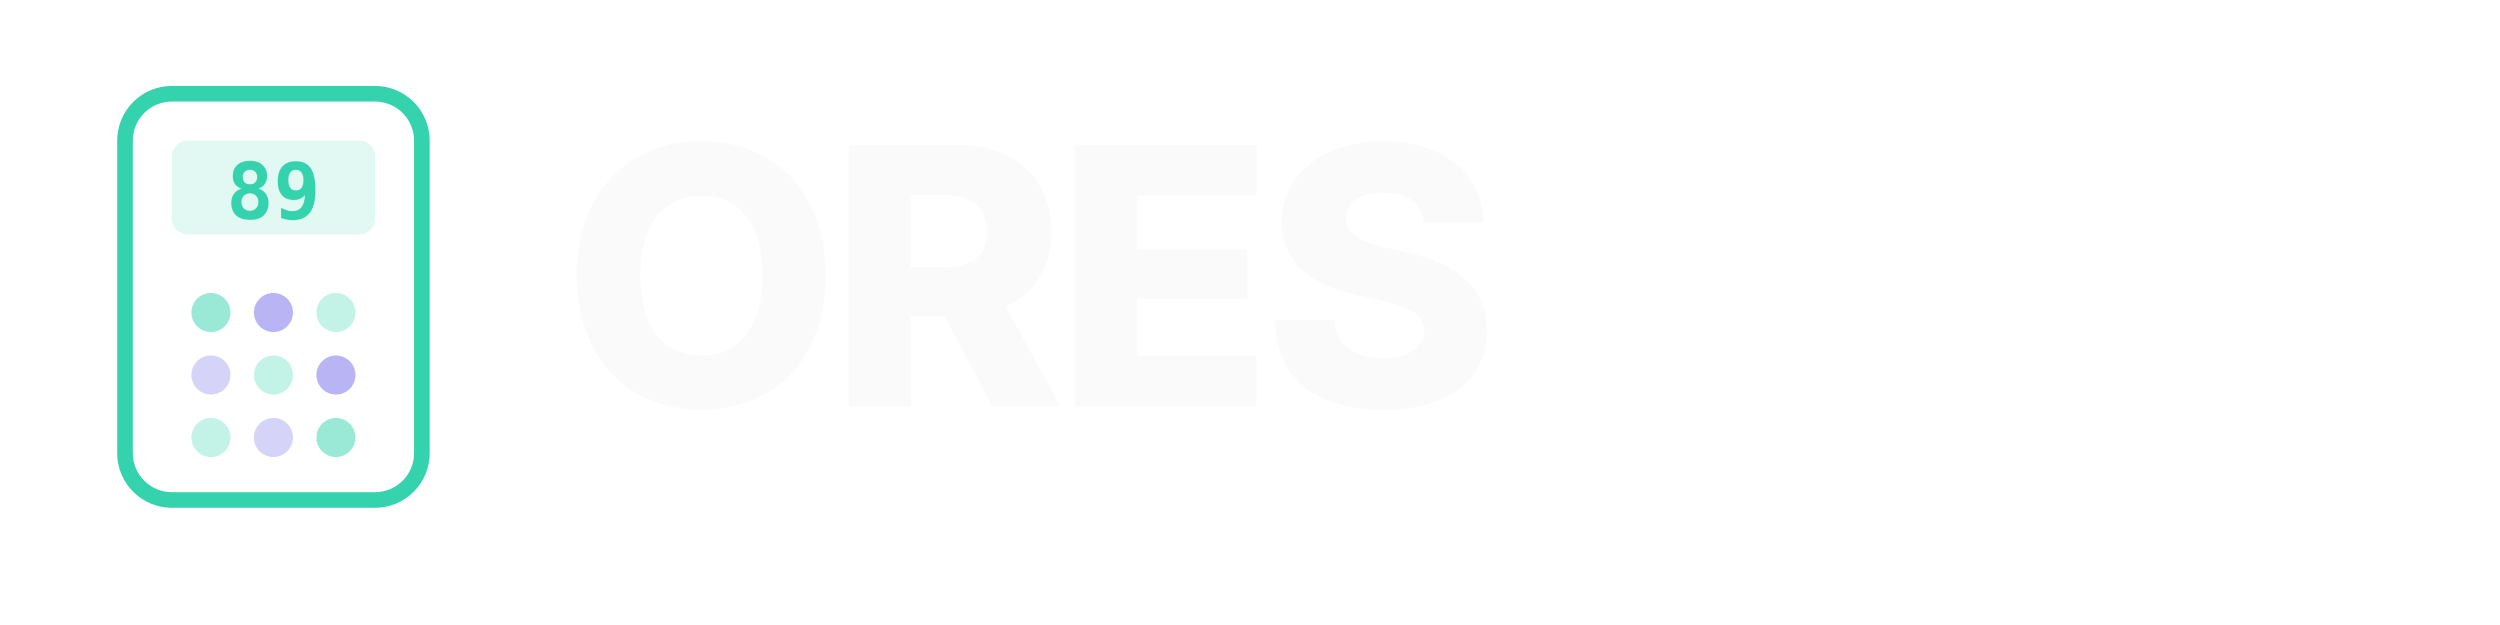
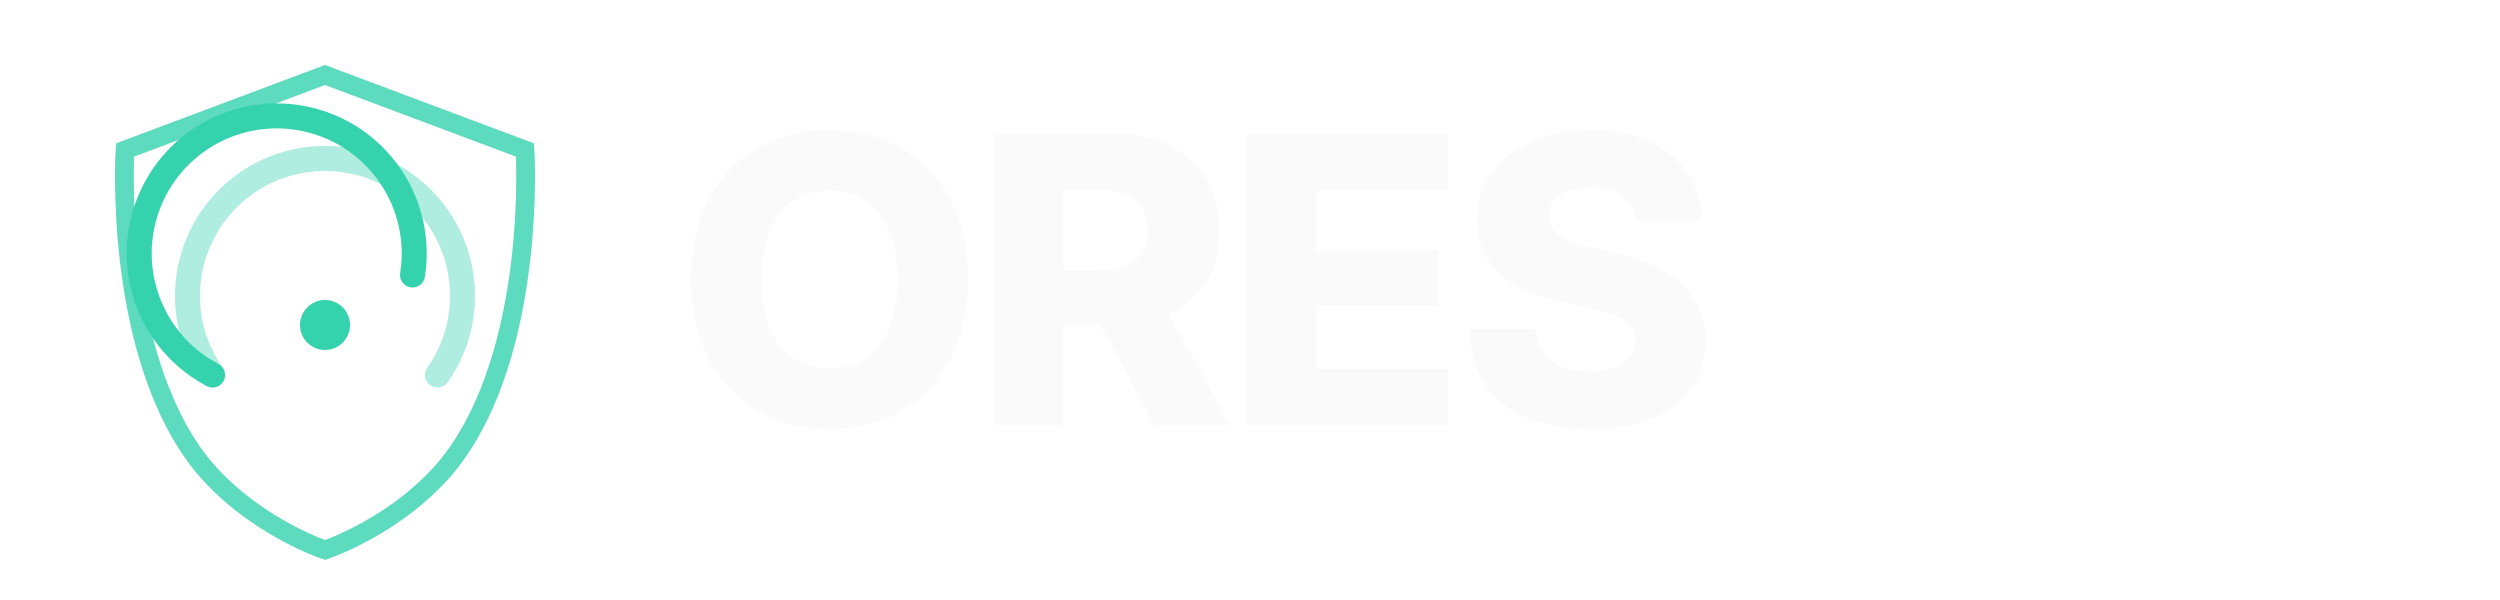
- <svg xmlns="http://www.w3.org/2000/svg" viewBox="0 0 320 80" fill="none">
-   <defs>
-     <linearGradient id="g1" x1="0" y1="0" x2="1" y2="1">
-       <stop offset="0%" stop-color="#35D2AE" />
-       <stop offset="100%" stop-color="#746BE9" />
-     </linearGradient>
-   </defs>
-   <g transform="translate(16, 12)">
-     <rect x="0" y="0" width="38" height="52" rx="6" fill="none" stroke="#35D2AE" stroke-width="2" />
-     <rect x="6" y="6" width="26" height="12" rx="2" fill="#35D2AE" opacity="0.15" />
-     <text x="19" y="16" font-family="monospace" font-size="10" font-weight="700" fill="#35D2AE" text-anchor="middle">89</text>
-     <circle cx="11" cy="28" r="2.5" fill="#35D2AE" opacity="0.5" />
-     <circle cx="19" cy="28" r="2.5" fill="#746BE9" opacity="0.5" />
-     <circle cx="27" cy="28" r="2.5" fill="#35D2AE" opacity="0.3" />
-     <circle cx="11" cy="36" r="2.5" fill="#746BE9" opacity="0.3" />
-     <circle cx="19" cy="36" r="2.5" fill="#35D2AE" opacity="0.3" />
-     <circle cx="27" cy="36" r="2.5" fill="#746BE9" opacity="0.5" />
-     <circle cx="11" cy="44" r="2.5" fill="#35D2AE" opacity="0.3" />
-     <circle cx="19" cy="44" r="2.5" fill="#746BE9" opacity="0.3" />
-     <circle cx="27" cy="44" r="2.5" fill="#35D2AE" opacity="0.5" />
+ <svg xmlns="http://www.w3.org/2000/svg" viewBox="0 0 200 48" fill="none">
+   <g transform="translate(4, 2)">
+     <path d="M22 4 L38 10 C38 10 39 26 32 35 C28 40 22 42 22 42 C22 42 16 40 12 35 C5 26 6 10 6 10 L22 4Z" fill="none" stroke="#35D2AE" stroke-width="1.5" opacity="0.8" />
+     <path d="M13 28 A11 11 0 1 1 31 28" fill="none" stroke="#35D2AE" stroke-width="2" stroke-linecap="round" opacity="0.4" />
+     <path d="M13 28 A11 11 0 1 1 29 20" fill="none" stroke="#35D2AE" stroke-width="2" stroke-linecap="round" />
+     <circle cx="22" cy="24" r="2" fill="#35D2AE" />
  </g>
-   <text x="72" y="52" font-family="system-ui, -apple-system, 'Segoe UI', sans-serif" font-size="46" font-weight="800" letter-spacing="-1.5" fill="#FAFAFA">ORES</text>
+   <text x="54" y="34" font-family="system-ui, -apple-system, 'Segoe UI', sans-serif" font-size="32" font-weight="800" letter-spacing="-1" fill="#FAFAFA">ORES</text>
</svg>
